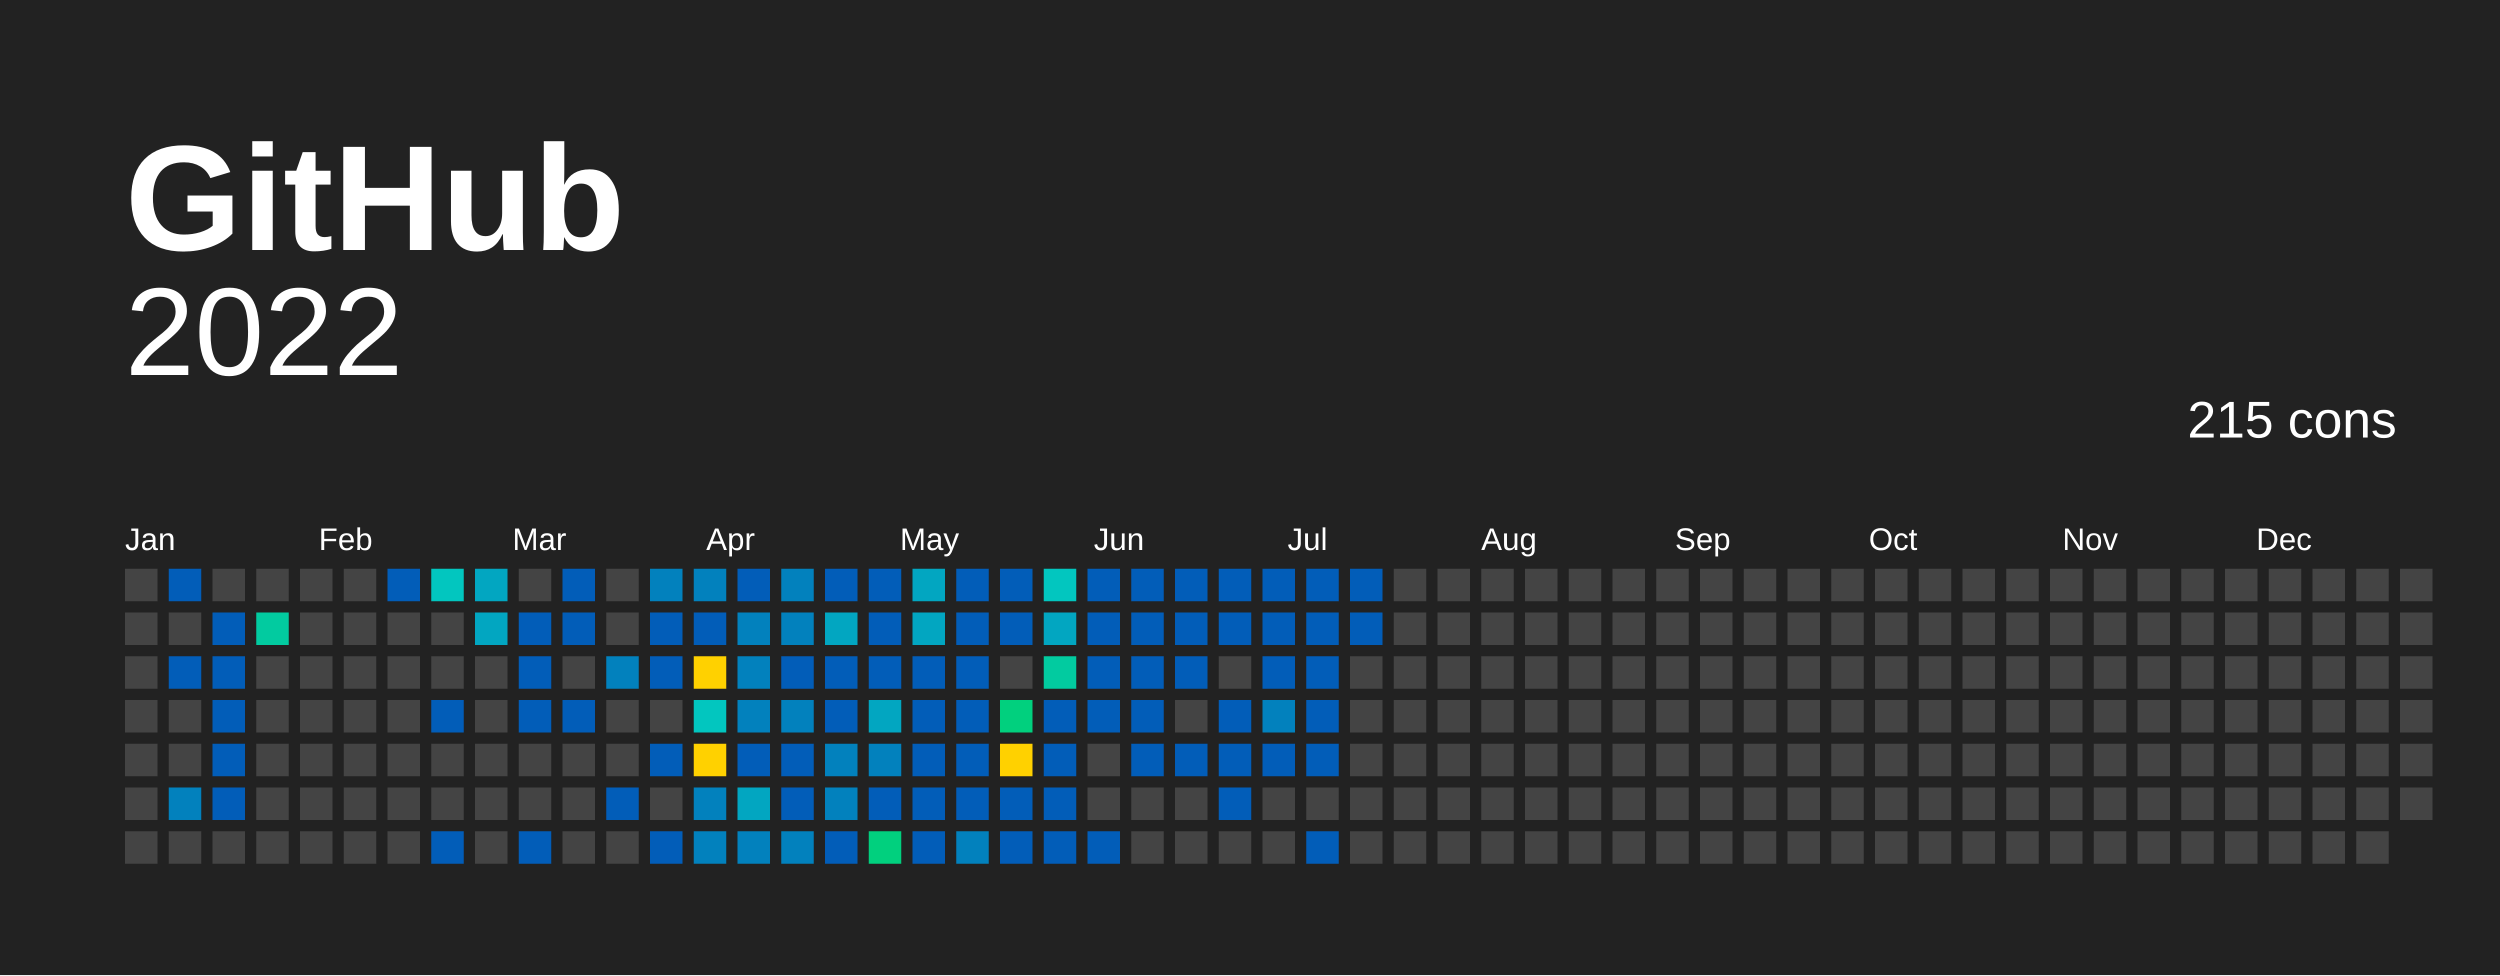
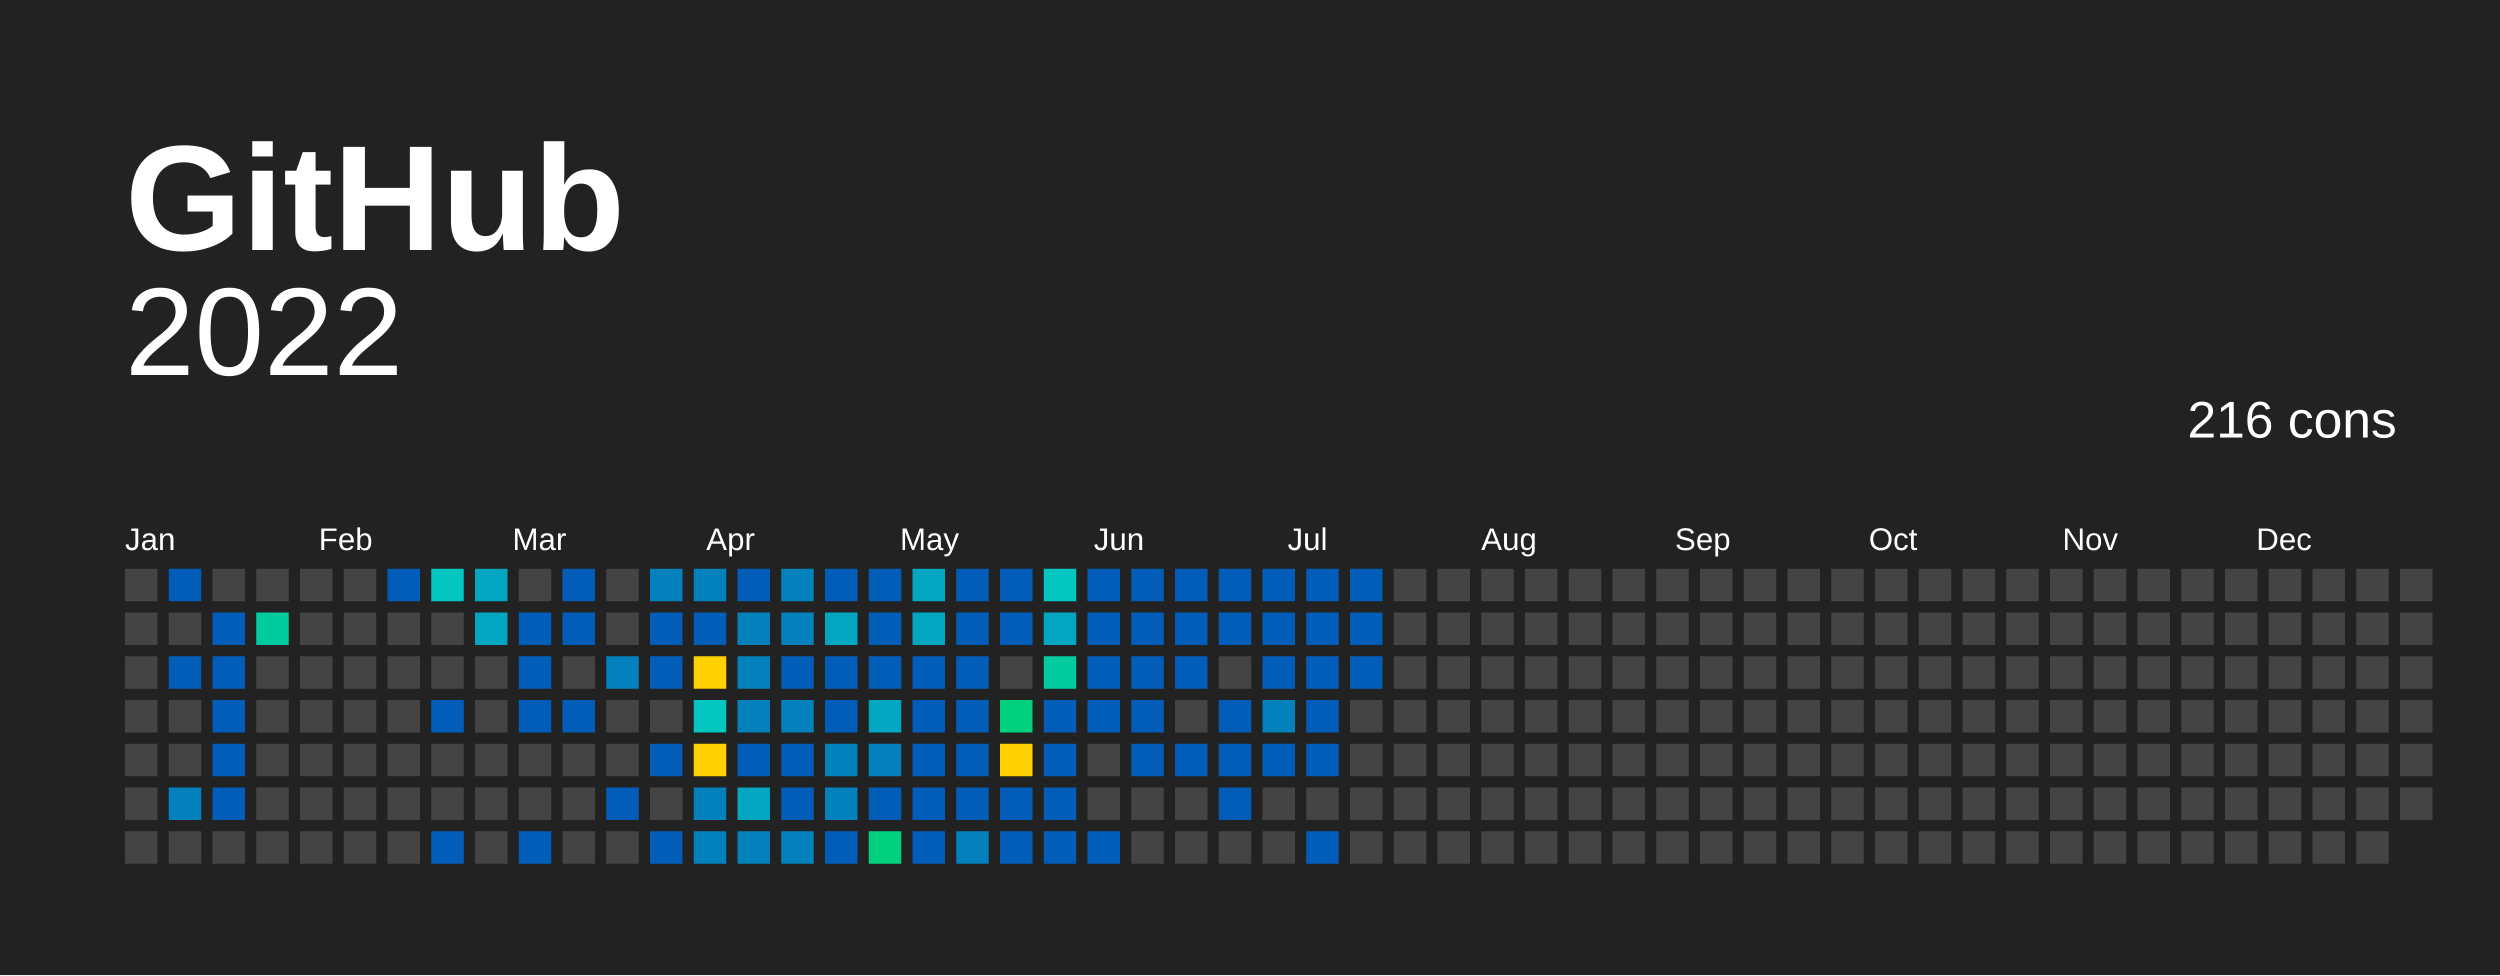
<svg xmlns="http://www.w3.org/2000/svg" baseProfile="full" height="78mm" version="1.1" viewBox="0,0,200,78" width="200mm">
  <defs />
  <rect fill="#222222" height="78" width="200" x="0" y="0" />
  <text fill="#FFFFFF" style="font-size:12px; font-family:Arial; font-weight:bold;" x="10" y="20">  GitHub</text>
  <text alignment-baseline="hanging" fill="#FFFFFF" style="font-size:10.0px; font-family:Arial;" x="10" y="30">2022</text>
-   <text alignment-baseline="hanging" fill="#FFFFFF" style="font-size:4.125px; font-family:Arial;" x="175" y="35">215 cons</text>
+   <text alignment-baseline="hanging" fill="#FFFFFF" style="font-size:4.125px; font-family:Arial;" x="175" y="35">216 cons</text>
  <text fill="#FFFFFF" style="font-size:2.5px; font-family:Arial" x="10.0" y="44">Jan</text>
  <text fill="#FFFFFF" style="font-size:2.5px; font-family:Arial" x="25.5" y="44">Feb</text>
  <text fill="#FFFFFF" style="font-size:2.5px; font-family:Arial" x="41.0" y="44">Mar</text>
  <text fill="#FFFFFF" style="font-size:2.5px; font-family:Arial" x="56.5" y="44">Apr</text>
  <text fill="#FFFFFF" style="font-size:2.5px; font-family:Arial" x="72.0" y="44">May</text>
  <text fill="#FFFFFF" style="font-size:2.5px; font-family:Arial" x="87.5" y="44">Jun</text>
  <text fill="#FFFFFF" style="font-size:2.5px; font-family:Arial" x="103.0" y="44">Jul</text>
  <text fill="#FFFFFF" style="font-size:2.5px; font-family:Arial" x="118.5" y="44">Aug</text>
  <text fill="#FFFFFF" style="font-size:2.5px; font-family:Arial" x="134.0" y="44">Sep</text>
  <text fill="#FFFFFF" style="font-size:2.5px; font-family:Arial" x="149.5" y="44">Oct</text>
  <text fill="#FFFFFF" style="font-size:2.5px; font-family:Arial" x="165.0" y="44">Nov</text>
  <text fill="#FFFFFF" style="font-size:2.5px; font-family:Arial" x="180.5" y="44">Dec</text>
  <rect fill="#444444" height="2.6" width="2.6" x="10.0" y="45.5" />
  <rect fill="#444444" height="2.6" width="2.6" x="10.0" y="49.0" />
  <rect fill="#444444" height="2.6" width="2.6" x="10.0" y="52.5" />
  <rect fill="#444444" height="2.6" width="2.6" x="10.0" y="56.0" />
  <rect fill="#444444" height="2.6" width="2.6" x="10.0" y="59.5" />
  <rect fill="#444444" height="2.6" width="2.6" x="10.0" y="63.0" />
  <rect fill="#444444" height="2.6" width="2.6" x="10.0" y="66.5" />
  <rect fill="#025db8" height="2.6" width="2.6" x="13.5" y="45.5" />
  <rect fill="#444444" height="2.6" width="2.6" x="13.5" y="49.0" />
  <rect fill="#025db8" height="2.6" width="2.6" x="13.5" y="52.5" />
  <rect fill="#444444" height="2.6" width="2.6" x="13.5" y="56.0" />
  <rect fill="#444444" height="2.6" width="2.6" x="13.5" y="59.5" />
  <rect fill="#0281bd" height="2.6" width="2.6" x="13.5" y="63.0" />
  <rect fill="#444444" height="2.6" width="2.6" x="13.5" y="66.5" />
  <rect fill="#444444" height="2.6" width="2.6" x="17.0" y="45.5" />
  <rect fill="#025db8" height="2.6" width="2.6" x="17.0" y="49.0" />
  <rect fill="#025db8" height="2.6" width="2.6" x="17.0" y="52.5" />
  <rect fill="#025db8" height="2.6" width="2.6" x="17.0" y="56.0" />
  <rect fill="#025db8" height="2.6" width="2.6" x="17.0" y="59.5" />
  <rect fill="#025db8" height="2.6" width="2.6" x="17.0" y="63.0" />
  <rect fill="#444444" height="2.6" width="2.6" x="17.0" y="66.5" />
  <rect fill="#444444" height="2.6" width="2.6" x="20.5" y="45.5" />
  <rect fill="#02cba0" height="2.6" width="2.6" x="20.5" y="49.0" />
  <rect fill="#444444" height="2.6" width="2.6" x="20.5" y="52.5" />
  <rect fill="#444444" height="2.6" width="2.6" x="20.5" y="56.0" />
  <rect fill="#444444" height="2.6" width="2.6" x="20.5" y="59.5" />
  <rect fill="#444444" height="2.6" width="2.6" x="20.5" y="63.0" />
  <rect fill="#444444" height="2.6" width="2.6" x="20.5" y="66.5" />
  <rect fill="#444444" height="2.6" width="2.6" x="24.0" y="45.5" />
  <rect fill="#444444" height="2.6" width="2.6" x="24.0" y="49.0" />
  <rect fill="#444444" height="2.6" width="2.6" x="24.0" y="52.5" />
  <rect fill="#444444" height="2.6" width="2.6" x="24.0" y="56.0" />
  <rect fill="#444444" height="2.6" width="2.6" x="24.0" y="59.5" />
  <rect fill="#444444" height="2.6" width="2.6" x="24.0" y="63.0" />
  <rect fill="#444444" height="2.6" width="2.6" x="24.0" y="66.5" />
  <rect fill="#444444" height="2.6" width="2.6" x="27.5" y="45.5" />
  <rect fill="#444444" height="2.6" width="2.6" x="27.5" y="49.0" />
  <rect fill="#444444" height="2.6" width="2.6" x="27.5" y="52.5" />
  <rect fill="#444444" height="2.6" width="2.6" x="27.5" y="56.0" />
  <rect fill="#444444" height="2.6" width="2.6" x="27.5" y="59.5" />
  <rect fill="#444444" height="2.6" width="2.6" x="27.5" y="63.0" />
  <rect fill="#444444" height="2.6" width="2.6" x="27.5" y="66.5" />
  <rect fill="#025db8" height="2.6" width="2.6" x="31.0" y="45.5" />
  <rect fill="#444444" height="2.6" width="2.6" x="31.0" y="49.0" />
  <rect fill="#444444" height="2.6" width="2.6" x="31.0" y="52.5" />
  <rect fill="#444444" height="2.6" width="2.6" x="31.0" y="56.0" />
  <rect fill="#444444" height="2.6" width="2.6" x="31.0" y="59.5" />
  <rect fill="#444444" height="2.6" width="2.6" x="31.0" y="63.0" />
  <rect fill="#444444" height="2.6" width="2.6" x="31.0" y="66.5" />
  <rect fill="#02c6bf" height="2.6" width="2.6" x="34.5" y="45.5" />
  <rect fill="#444444" height="2.6" width="2.6" x="34.5" y="49.0" />
  <rect fill="#444444" height="2.6" width="2.6" x="34.5" y="52.5" />
  <rect fill="#025db8" height="2.6" width="2.6" x="34.5" y="56.0" />
  <rect fill="#444444" height="2.6" width="2.6" x="34.5" y="59.5" />
  <rect fill="#444444" height="2.6" width="2.6" x="34.5" y="63.0" />
  <rect fill="#025db8" height="2.6" width="2.6" x="34.5" y="66.5" />
  <rect fill="#02a6c1" height="2.6" width="2.6" x="38.0" y="45.5" />
  <rect fill="#02a6c1" height="2.6" width="2.6" x="38.0" y="49.0" />
  <rect fill="#444444" height="2.6" width="2.6" x="38.0" y="52.5" />
  <rect fill="#444444" height="2.6" width="2.6" x="38.0" y="56.0" />
  <rect fill="#444444" height="2.6" width="2.6" x="38.0" y="59.5" />
  <rect fill="#444444" height="2.6" width="2.6" x="38.0" y="63.0" />
  <rect fill="#444444" height="2.6" width="2.6" x="38.0" y="66.5" />
  <rect fill="#444444" height="2.6" width="2.6" x="41.5" y="45.5" />
  <rect fill="#025db8" height="2.6" width="2.6" x="41.5" y="49.0" />
  <rect fill="#025db8" height="2.6" width="2.6" x="41.5" y="52.5" />
  <rect fill="#025db8" height="2.6" width="2.6" x="41.5" y="56.0" />
  <rect fill="#444444" height="2.6" width="2.6" x="41.5" y="59.5" />
  <rect fill="#444444" height="2.6" width="2.6" x="41.5" y="63.0" />
  <rect fill="#025db8" height="2.6" width="2.6" x="41.5" y="66.5" />
  <rect fill="#025db8" height="2.6" width="2.6" x="45.0" y="45.5" />
  <rect fill="#025db8" height="2.6" width="2.6" x="45.0" y="49.0" />
  <rect fill="#444444" height="2.6" width="2.6" x="45.0" y="52.5" />
  <rect fill="#025db8" height="2.6" width="2.6" x="45.0" y="56.0" />
  <rect fill="#444444" height="2.6" width="2.6" x="45.0" y="59.5" />
  <rect fill="#444444" height="2.6" width="2.6" x="45.0" y="63.0" />
  <rect fill="#444444" height="2.6" width="2.6" x="45.0" y="66.5" />
  <rect fill="#444444" height="2.6" width="2.6" x="48.5" y="45.5" />
  <rect fill="#444444" height="2.6" width="2.6" x="48.5" y="49.0" />
  <rect fill="#0281bd" height="2.6" width="2.6" x="48.5" y="52.5" />
  <rect fill="#444444" height="2.6" width="2.6" x="48.5" y="56.0" />
  <rect fill="#444444" height="2.6" width="2.6" x="48.5" y="59.5" />
  <rect fill="#025db8" height="2.6" width="2.6" x="48.5" y="63.0" />
  <rect fill="#444444" height="2.6" width="2.6" x="48.5" y="66.5" />
  <rect fill="#0281bd" height="2.6" width="2.6" x="52.0" y="45.5" />
  <rect fill="#025db8" height="2.6" width="2.6" x="52.0" y="49.0" />
  <rect fill="#025db8" height="2.6" width="2.6" x="52.0" y="52.5" />
  <rect fill="#444444" height="2.6" width="2.6" x="52.0" y="56.0" />
  <rect fill="#025db8" height="2.6" width="2.6" x="52.0" y="59.5" />
  <rect fill="#444444" height="2.6" width="2.6" x="52.0" y="63.0" />
  <rect fill="#025db8" height="2.6" width="2.6" x="52.0" y="66.5" />
  <rect fill="#0281bd" height="2.6" width="2.6" x="55.5" y="45.5" />
  <rect fill="#025db8" height="2.6" width="2.6" x="55.5" y="49.0" />
  <rect fill="#ffd100" height="2.6" width="2.6" x="55.5" y="52.5" />
  <rect fill="#02c6bf" height="2.6" width="2.6" x="55.5" y="56.0" />
  <rect fill="#ffd100" height="2.6" width="2.6" x="55.5" y="59.5" />
  <rect fill="#0281bd" height="2.6" width="2.6" x="55.5" y="63.0" />
  <rect fill="#0281bd" height="2.6" width="2.6" x="55.5" y="66.5" />
  <rect fill="#025db8" height="2.6" width="2.6" x="59.0" y="45.5" />
  <rect fill="#0281bd" height="2.6" width="2.6" x="59.0" y="49.0" />
  <rect fill="#0281bd" height="2.6" width="2.6" x="59.0" y="52.5" />
  <rect fill="#0281bd" height="2.6" width="2.6" x="59.0" y="56.0" />
  <rect fill="#025db8" height="2.6" width="2.6" x="59.0" y="59.5" />
  <rect fill="#02a6c1" height="2.6" width="2.6" x="59.0" y="63.0" />
  <rect fill="#0281bd" height="2.6" width="2.6" x="59.0" y="66.5" />
  <rect fill="#0281bd" height="2.6" width="2.6" x="62.5" y="45.5" />
  <rect fill="#0281bd" height="2.6" width="2.6" x="62.5" y="49.0" />
  <rect fill="#025db8" height="2.6" width="2.6" x="62.5" y="52.5" />
  <rect fill="#0281bd" height="2.6" width="2.6" x="62.5" y="56.0" />
  <rect fill="#025db8" height="2.6" width="2.6" x="62.5" y="59.5" />
  <rect fill="#025db8" height="2.6" width="2.6" x="62.5" y="63.0" />
  <rect fill="#0281bd" height="2.6" width="2.6" x="62.5" y="66.5" />
  <rect fill="#025db8" height="2.6" width="2.6" x="66.0" y="45.5" />
  <rect fill="#02a6c1" height="2.6" width="2.6" x="66.0" y="49.0" />
  <rect fill="#025db8" height="2.6" width="2.6" x="66.0" y="52.5" />
  <rect fill="#025db8" height="2.6" width="2.6" x="66.0" y="56.0" />
  <rect fill="#0281bd" height="2.6" width="2.6" x="66.0" y="59.5" />
  <rect fill="#0281bd" height="2.6" width="2.6" x="66.0" y="63.0" />
  <rect fill="#025db8" height="2.6" width="2.6" x="66.0" y="66.5" />
  <rect fill="#025db8" height="2.6" width="2.6" x="69.5" y="45.5" />
  <rect fill="#025db8" height="2.6" width="2.6" x="69.5" y="49.0" />
  <rect fill="#025db8" height="2.6" width="2.6" x="69.5" y="52.5" />
  <rect fill="#02a6c1" height="2.6" width="2.6" x="69.5" y="56.0" />
  <rect fill="#0281bd" height="2.6" width="2.6" x="69.5" y="59.5" />
  <rect fill="#025db8" height="2.6" width="2.6" x="69.5" y="63.0" />
  <rect fill="#01d07e" height="2.6" width="2.6" x="69.5" y="66.5" />
  <rect fill="#02a6c1" height="2.6" width="2.6" x="73.0" y="45.5" />
  <rect fill="#02a6c1" height="2.6" width="2.6" x="73.0" y="49.0" />
  <rect fill="#025db8" height="2.6" width="2.6" x="73.0" y="52.5" />
  <rect fill="#025db8" height="2.6" width="2.6" x="73.0" y="56.0" />
  <rect fill="#025db8" height="2.6" width="2.6" x="73.0" y="59.5" />
  <rect fill="#025db8" height="2.6" width="2.6" x="73.0" y="63.0" />
  <rect fill="#025db8" height="2.6" width="2.6" x="73.0" y="66.5" />
  <rect fill="#025db8" height="2.6" width="2.6" x="76.5" y="45.5" />
  <rect fill="#025db8" height="2.6" width="2.6" x="76.5" y="49.0" />
  <rect fill="#025db8" height="2.6" width="2.6" x="76.5" y="52.5" />
  <rect fill="#025db8" height="2.6" width="2.6" x="76.5" y="56.0" />
  <rect fill="#025db8" height="2.6" width="2.6" x="76.5" y="59.5" />
  <rect fill="#025db8" height="2.6" width="2.6" x="76.5" y="63.0" />
  <rect fill="#0281bd" height="2.6" width="2.6" x="76.5" y="66.5" />
  <rect fill="#025db8" height="2.6" width="2.6" x="80.0" y="45.5" />
  <rect fill="#025db8" height="2.6" width="2.6" x="80.0" y="49.0" />
  <rect fill="#444444" height="2.6" width="2.6" x="80.0" y="52.5" />
  <rect fill="#01d07e" height="2.6" width="2.6" x="80.0" y="56.0" />
  <rect fill="#FFD100" height="2.6" width="2.6" x="80.0" y="59.5" />
  <rect fill="#025db8" height="2.6" width="2.6" x="80.0" y="63.0" />
  <rect fill="#025db8" height="2.6" width="2.6" x="80.0" y="66.5" />
  <rect fill="#02c6bf" height="2.6" width="2.6" x="83.5" y="45.5" />
  <rect fill="#02a6c1" height="2.6" width="2.6" x="83.5" y="49.0" />
  <rect fill="#02cba0" height="2.6" width="2.6" x="83.5" y="52.5" />
  <rect fill="#025db8" height="2.6" width="2.6" x="83.5" y="56.0" />
  <rect fill="#025db8" height="2.6" width="2.6" x="83.5" y="59.5" />
  <rect fill="#025db8" height="2.6" width="2.6" x="83.5" y="63.0" />
  <rect fill="#025db8" height="2.6" width="2.6" x="83.5" y="66.5" />
  <rect fill="#025db8" height="2.6" width="2.6" x="87.0" y="45.5" />
  <rect fill="#025db8" height="2.6" width="2.6" x="87.0" y="49.0" />
  <rect fill="#025db8" height="2.6" width="2.6" x="87.0" y="52.5" />
  <rect fill="#025db8" height="2.6" width="2.6" x="87.0" y="56.0" />
  <rect fill="#444444" height="2.6" width="2.6" x="87.0" y="59.5" />
  <rect fill="#444444" height="2.6" width="2.6" x="87.0" y="63.0" />
  <rect fill="#025db8" height="2.6" width="2.6" x="87.0" y="66.5" />
  <rect fill="#025db8" height="2.6" width="2.6" x="90.5" y="45.5" />
  <rect fill="#025db8" height="2.6" width="2.6" x="90.5" y="49.0" />
  <rect fill="#025db8" height="2.6" width="2.6" x="90.5" y="52.5" />
  <rect fill="#025db8" height="2.6" width="2.6" x="90.5" y="56.0" />
  <rect fill="#025db8" height="2.6" width="2.6" x="90.5" y="59.5" />
  <rect fill="#444444" height="2.6" width="2.6" x="90.5" y="63.0" />
  <rect fill="#444444" height="2.6" width="2.6" x="90.5" y="66.5" />
  <rect fill="#025db8" height="2.6" width="2.6" x="94.0" y="45.5" />
  <rect fill="#025db8" height="2.6" width="2.6" x="94.0" y="49.0" />
  <rect fill="#025db8" height="2.6" width="2.6" x="94.0" y="52.5" />
  <rect fill="#444444" height="2.6" width="2.6" x="94.0" y="56.0" />
  <rect fill="#025db8" height="2.6" width="2.6" x="94.0" y="59.5" />
  <rect fill="#444444" height="2.6" width="2.6" x="94.0" y="63.0" />
  <rect fill="#444444" height="2.6" width="2.6" x="94.0" y="66.5" />
  <rect fill="#025db8" height="2.6" width="2.6" x="97.5" y="45.5" />
  <rect fill="#025db8" height="2.6" width="2.6" x="97.5" y="49.0" />
  <rect fill="#444444" height="2.6" width="2.6" x="97.5" y="52.5" />
  <rect fill="#025db8" height="2.6" width="2.6" x="97.5" y="56.0" />
  <rect fill="#025db8" height="2.6" width="2.6" x="97.5" y="59.5" />
  <rect fill="#025db8" height="2.6" width="2.6" x="97.5" y="63.0" />
  <rect fill="#444444" height="2.6" width="2.6" x="97.5" y="66.5" />
  <rect fill="#025db8" height="2.6" width="2.6" x="101.0" y="45.5" />
  <rect fill="#025db8" height="2.6" width="2.6" x="101.0" y="49.0" />
  <rect fill="#025db8" height="2.6" width="2.6" x="101.0" y="52.5" />
  <rect fill="#0281bd" height="2.6" width="2.6" x="101.0" y="56.0" />
  <rect fill="#025db8" height="2.6" width="2.6" x="101.0" y="59.5" />
  <rect fill="#444444" height="2.6" width="2.6" x="101.0" y="63.0" />
  <rect fill="#444444" height="2.6" width="2.6" x="101.0" y="66.5" />
  <rect fill="#025db8" height="2.6" width="2.6" x="104.5" y="45.5" />
  <rect fill="#025db8" height="2.6" width="2.6" x="104.5" y="49.0" />
  <rect fill="#025db8" height="2.6" width="2.6" x="104.5" y="52.5" />
  <rect fill="#025db8" height="2.6" width="2.6" x="104.5" y="56.0" />
  <rect fill="#025db8" height="2.6" width="2.6" x="104.5" y="59.5" />
  <rect fill="#444444" height="2.6" width="2.6" x="104.5" y="63.0" />
  <rect fill="#025db8" height="2.6" width="2.6" x="104.5" y="66.5" />
  <rect fill="#025db8" height="2.6" width="2.6" x="108.0" y="45.5" />
  <rect fill="#025db8" height="2.6" width="2.6" x="108.0" y="49.0" />
-   <rect fill="#444444" height="2.6" width="2.6" x="108.0" y="52.5" />
+   <rect fill="#025db8" height="2.6" width="2.6" x="108.0" y="52.5" />
  <rect fill="#444444" height="2.6" width="2.6" x="108.0" y="56.0" />
  <rect fill="#444444" height="2.6" width="2.6" x="108.0" y="59.5" />
  <rect fill="#444444" height="2.6" width="2.6" x="108.0" y="63.0" />
  <rect fill="#444444" height="2.6" width="2.6" x="108.0" y="66.5" />
  <rect fill="#444444" height="2.6" width="2.6" x="111.5" y="45.5" />
  <rect fill="#444444" height="2.6" width="2.6" x="111.5" y="49.0" />
  <rect fill="#444444" height="2.6" width="2.6" x="111.5" y="52.5" />
  <rect fill="#444444" height="2.6" width="2.6" x="111.5" y="56.0" />
  <rect fill="#444444" height="2.6" width="2.6" x="111.5" y="59.5" />
  <rect fill="#444444" height="2.6" width="2.6" x="111.5" y="63.0" />
  <rect fill="#444444" height="2.6" width="2.6" x="111.5" y="66.5" />
  <rect fill="#444444" height="2.6" width="2.6" x="115.0" y="45.5" />
  <rect fill="#444444" height="2.6" width="2.6" x="115.0" y="49.0" />
  <rect fill="#444444" height="2.6" width="2.6" x="115.0" y="52.5" />
  <rect fill="#444444" height="2.6" width="2.6" x="115.0" y="56.0" />
  <rect fill="#444444" height="2.6" width="2.6" x="115.0" y="59.5" />
  <rect fill="#444444" height="2.6" width="2.6" x="115.0" y="63.0" />
  <rect fill="#444444" height="2.6" width="2.6" x="115.0" y="66.5" />
  <rect fill="#444444" height="2.6" width="2.6" x="118.5" y="45.5" />
  <rect fill="#444444" height="2.6" width="2.6" x="118.5" y="49.0" />
  <rect fill="#444444" height="2.6" width="2.6" x="118.5" y="52.5" />
  <rect fill="#444444" height="2.6" width="2.6" x="118.5" y="56.0" />
  <rect fill="#444444" height="2.6" width="2.6" x="118.5" y="59.5" />
  <rect fill="#444444" height="2.6" width="2.6" x="118.5" y="63.0" />
  <rect fill="#444444" height="2.6" width="2.6" x="118.5" y="66.5" />
  <rect fill="#444444" height="2.6" width="2.6" x="122.0" y="45.5" />
  <rect fill="#444444" height="2.6" width="2.6" x="122.0" y="49.0" />
  <rect fill="#444444" height="2.6" width="2.6" x="122.0" y="52.5" />
  <rect fill="#444444" height="2.6" width="2.6" x="122.0" y="56.0" />
  <rect fill="#444444" height="2.6" width="2.6" x="122.0" y="59.5" />
  <rect fill="#444444" height="2.6" width="2.6" x="122.0" y="63.0" />
  <rect fill="#444444" height="2.6" width="2.6" x="122.0" y="66.5" />
  <rect fill="#444444" height="2.6" width="2.6" x="125.5" y="45.5" />
  <rect fill="#444444" height="2.6" width="2.6" x="125.5" y="49.0" />
  <rect fill="#444444" height="2.6" width="2.6" x="125.5" y="52.5" />
  <rect fill="#444444" height="2.6" width="2.6" x="125.5" y="56.0" />
  <rect fill="#444444" height="2.6" width="2.6" x="125.5" y="59.5" />
  <rect fill="#444444" height="2.6" width="2.6" x="125.5" y="63.0" />
  <rect fill="#444444" height="2.6" width="2.6" x="125.5" y="66.5" />
  <rect fill="#444444" height="2.6" width="2.6" x="129.0" y="45.5" />
  <rect fill="#444444" height="2.6" width="2.6" x="129.0" y="49.0" />
  <rect fill="#444444" height="2.6" width="2.6" x="129.0" y="52.5" />
  <rect fill="#444444" height="2.6" width="2.6" x="129.0" y="56.0" />
  <rect fill="#444444" height="2.6" width="2.6" x="129.0" y="59.5" />
  <rect fill="#444444" height="2.6" width="2.6" x="129.0" y="63.0" />
  <rect fill="#444444" height="2.6" width="2.6" x="129.0" y="66.5" />
  <rect fill="#444444" height="2.6" width="2.6" x="132.5" y="45.5" />
  <rect fill="#444444" height="2.6" width="2.6" x="132.5" y="49.0" />
  <rect fill="#444444" height="2.6" width="2.6" x="132.5" y="52.5" />
  <rect fill="#444444" height="2.6" width="2.6" x="132.5" y="56.0" />
  <rect fill="#444444" height="2.6" width="2.6" x="132.5" y="59.5" />
  <rect fill="#444444" height="2.6" width="2.6" x="132.5" y="63.0" />
  <rect fill="#444444" height="2.6" width="2.6" x="132.5" y="66.5" />
  <rect fill="#444444" height="2.6" width="2.6" x="136.0" y="45.5" />
  <rect fill="#444444" height="2.6" width="2.6" x="136.0" y="49.0" />
  <rect fill="#444444" height="2.6" width="2.6" x="136.0" y="52.5" />
  <rect fill="#444444" height="2.6" width="2.6" x="136.0" y="56.0" />
  <rect fill="#444444" height="2.6" width="2.6" x="136.0" y="59.5" />
  <rect fill="#444444" height="2.6" width="2.6" x="136.0" y="63.0" />
  <rect fill="#444444" height="2.6" width="2.6" x="136.0" y="66.5" />
  <rect fill="#444444" height="2.6" width="2.6" x="139.5" y="45.5" />
  <rect fill="#444444" height="2.6" width="2.6" x="139.5" y="49.0" />
  <rect fill="#444444" height="2.6" width="2.6" x="139.5" y="52.5" />
  <rect fill="#444444" height="2.6" width="2.6" x="139.5" y="56.0" />
  <rect fill="#444444" height="2.6" width="2.6" x="139.5" y="59.5" />
  <rect fill="#444444" height="2.6" width="2.6" x="139.5" y="63.0" />
  <rect fill="#444444" height="2.6" width="2.6" x="139.5" y="66.5" />
  <rect fill="#444444" height="2.6" width="2.6" x="143.0" y="45.5" />
  <rect fill="#444444" height="2.6" width="2.6" x="143.0" y="49.0" />
  <rect fill="#444444" height="2.6" width="2.6" x="143.0" y="52.5" />
  <rect fill="#444444" height="2.6" width="2.6" x="143.0" y="56.0" />
  <rect fill="#444444" height="2.6" width="2.6" x="143.0" y="59.5" />
  <rect fill="#444444" height="2.6" width="2.6" x="143.0" y="63.0" />
  <rect fill="#444444" height="2.6" width="2.6" x="143.0" y="66.5" />
  <rect fill="#444444" height="2.6" width="2.6" x="146.5" y="45.5" />
  <rect fill="#444444" height="2.6" width="2.6" x="146.5" y="49.0" />
  <rect fill="#444444" height="2.6" width="2.6" x="146.5" y="52.5" />
  <rect fill="#444444" height="2.6" width="2.6" x="146.5" y="56.0" />
  <rect fill="#444444" height="2.6" width="2.6" x="146.5" y="59.5" />
  <rect fill="#444444" height="2.6" width="2.6" x="146.5" y="63.0" />
  <rect fill="#444444" height="2.6" width="2.6" x="146.5" y="66.5" />
  <rect fill="#444444" height="2.6" width="2.6" x="150.0" y="45.5" />
  <rect fill="#444444" height="2.6" width="2.6" x="150.0" y="49.0" />
  <rect fill="#444444" height="2.6" width="2.6" x="150.0" y="52.5" />
  <rect fill="#444444" height="2.6" width="2.6" x="150.0" y="56.0" />
  <rect fill="#444444" height="2.6" width="2.6" x="150.0" y="59.5" />
  <rect fill="#444444" height="2.6" width="2.6" x="150.0" y="63.0" />
  <rect fill="#444444" height="2.6" width="2.6" x="150.0" y="66.5" />
  <rect fill="#444444" height="2.6" width="2.6" x="153.5" y="45.5" />
  <rect fill="#444444" height="2.6" width="2.6" x="153.5" y="49.0" />
  <rect fill="#444444" height="2.6" width="2.6" x="153.5" y="52.5" />
  <rect fill="#444444" height="2.6" width="2.6" x="153.5" y="56.0" />
  <rect fill="#444444" height="2.6" width="2.6" x="153.5" y="59.5" />
  <rect fill="#444444" height="2.6" width="2.6" x="153.5" y="63.0" />
  <rect fill="#444444" height="2.6" width="2.6" x="153.5" y="66.5" />
  <rect fill="#444444" height="2.6" width="2.6" x="157.0" y="45.5" />
  <rect fill="#444444" height="2.6" width="2.6" x="157.0" y="49.0" />
  <rect fill="#444444" height="2.6" width="2.6" x="157.0" y="52.5" />
  <rect fill="#444444" height="2.6" width="2.6" x="157.0" y="56.0" />
  <rect fill="#444444" height="2.6" width="2.6" x="157.0" y="59.5" />
  <rect fill="#444444" height="2.6" width="2.6" x="157.0" y="63.0" />
  <rect fill="#444444" height="2.6" width="2.6" x="157.0" y="66.5" />
  <rect fill="#444444" height="2.6" width="2.6" x="160.5" y="45.5" />
  <rect fill="#444444" height="2.6" width="2.6" x="160.5" y="49.0" />
  <rect fill="#444444" height="2.6" width="2.6" x="160.5" y="52.5" />
  <rect fill="#444444" height="2.6" width="2.6" x="160.5" y="56.0" />
  <rect fill="#444444" height="2.6" width="2.6" x="160.5" y="59.5" />
  <rect fill="#444444" height="2.6" width="2.6" x="160.5" y="63.0" />
  <rect fill="#444444" height="2.6" width="2.6" x="160.5" y="66.5" />
  <rect fill="#444444" height="2.6" width="2.6" x="164.0" y="45.5" />
  <rect fill="#444444" height="2.6" width="2.6" x="164.0" y="49.0" />
  <rect fill="#444444" height="2.6" width="2.6" x="164.0" y="52.5" />
  <rect fill="#444444" height="2.6" width="2.6" x="164.0" y="56.0" />
  <rect fill="#444444" height="2.6" width="2.6" x="164.0" y="59.5" />
  <rect fill="#444444" height="2.6" width="2.6" x="164.0" y="63.0" />
  <rect fill="#444444" height="2.6" width="2.6" x="164.0" y="66.5" />
  <rect fill="#444444" height="2.6" width="2.6" x="167.5" y="45.5" />
  <rect fill="#444444" height="2.6" width="2.6" x="167.5" y="49.0" />
  <rect fill="#444444" height="2.6" width="2.6" x="167.5" y="52.5" />
  <rect fill="#444444" height="2.6" width="2.6" x="167.5" y="56.0" />
  <rect fill="#444444" height="2.6" width="2.6" x="167.5" y="59.5" />
  <rect fill="#444444" height="2.6" width="2.6" x="167.5" y="63.0" />
  <rect fill="#444444" height="2.6" width="2.6" x="167.5" y="66.5" />
  <rect fill="#444444" height="2.6" width="2.6" x="171.0" y="45.5" />
  <rect fill="#444444" height="2.6" width="2.6" x="171.0" y="49.0" />
  <rect fill="#444444" height="2.6" width="2.6" x="171.0" y="52.5" />
  <rect fill="#444444" height="2.6" width="2.6" x="171.0" y="56.0" />
  <rect fill="#444444" height="2.6" width="2.6" x="171.0" y="59.5" />
  <rect fill="#444444" height="2.6" width="2.6" x="171.0" y="63.0" />
  <rect fill="#444444" height="2.6" width="2.6" x="171.0" y="66.5" />
  <rect fill="#444444" height="2.6" width="2.6" x="174.5" y="45.5" />
  <rect fill="#444444" height="2.6" width="2.6" x="174.5" y="49.0" />
  <rect fill="#444444" height="2.6" width="2.6" x="174.5" y="52.5" />
  <rect fill="#444444" height="2.6" width="2.6" x="174.5" y="56.0" />
  <rect fill="#444444" height="2.6" width="2.6" x="174.5" y="59.5" />
  <rect fill="#444444" height="2.6" width="2.6" x="174.5" y="63.0" />
  <rect fill="#444444" height="2.6" width="2.6" x="174.5" y="66.5" />
  <rect fill="#444444" height="2.6" width="2.6" x="178.0" y="45.5" />
  <rect fill="#444444" height="2.6" width="2.6" x="178.0" y="49.0" />
  <rect fill="#444444" height="2.6" width="2.6" x="178.0" y="52.5" />
  <rect fill="#444444" height="2.6" width="2.6" x="178.0" y="56.0" />
  <rect fill="#444444" height="2.6" width="2.6" x="178.0" y="59.5" />
  <rect fill="#444444" height="2.6" width="2.6" x="178.0" y="63.0" />
  <rect fill="#444444" height="2.6" width="2.6" x="178.0" y="66.5" />
  <rect fill="#444444" height="2.6" width="2.6" x="181.5" y="45.5" />
  <rect fill="#444444" height="2.6" width="2.6" x="181.5" y="49.0" />
  <rect fill="#444444" height="2.6" width="2.6" x="181.5" y="52.5" />
  <rect fill="#444444" height="2.6" width="2.6" x="181.5" y="56.0" />
  <rect fill="#444444" height="2.6" width="2.6" x="181.5" y="59.5" />
  <rect fill="#444444" height="2.6" width="2.6" x="181.5" y="63.0" />
  <rect fill="#444444" height="2.6" width="2.6" x="181.5" y="66.5" />
  <rect fill="#444444" height="2.6" width="2.6" x="185.0" y="45.5" />
  <rect fill="#444444" height="2.6" width="2.6" x="185.0" y="49.0" />
  <rect fill="#444444" height="2.6" width="2.6" x="185.0" y="52.5" />
  <rect fill="#444444" height="2.6" width="2.6" x="185.0" y="56.0" />
  <rect fill="#444444" height="2.6" width="2.6" x="185.0" y="59.5" />
  <rect fill="#444444" height="2.6" width="2.6" x="185.0" y="63.0" />
  <rect fill="#444444" height="2.6" width="2.6" x="185.0" y="66.5" />
  <rect fill="#444444" height="2.6" width="2.6" x="188.5" y="45.5" />
  <rect fill="#444444" height="2.6" width="2.6" x="188.5" y="49.0" />
  <rect fill="#444444" height="2.6" width="2.6" x="188.5" y="52.5" />
  <rect fill="#444444" height="2.6" width="2.6" x="188.5" y="56.0" />
  <rect fill="#444444" height="2.6" width="2.6" x="188.5" y="59.5" />
  <rect fill="#444444" height="2.6" width="2.6" x="188.5" y="63.0" />
  <rect fill="#444444" height="2.6" width="2.6" x="188.5" y="66.5" />
  <rect fill="#444444" height="2.6" width="2.6" x="192.0" y="45.5" />
  <rect fill="#444444" height="2.6" width="2.6" x="192.0" y="49.0" />
  <rect fill="#444444" height="2.6" width="2.6" x="192.0" y="52.5" />
  <rect fill="#444444" height="2.6" width="2.6" x="192.0" y="56.0" />
  <rect fill="#444444" height="2.6" width="2.6" x="192.0" y="59.5" />
  <rect fill="#444444" height="2.6" width="2.6" x="192.0" y="63.0" />
</svg>
